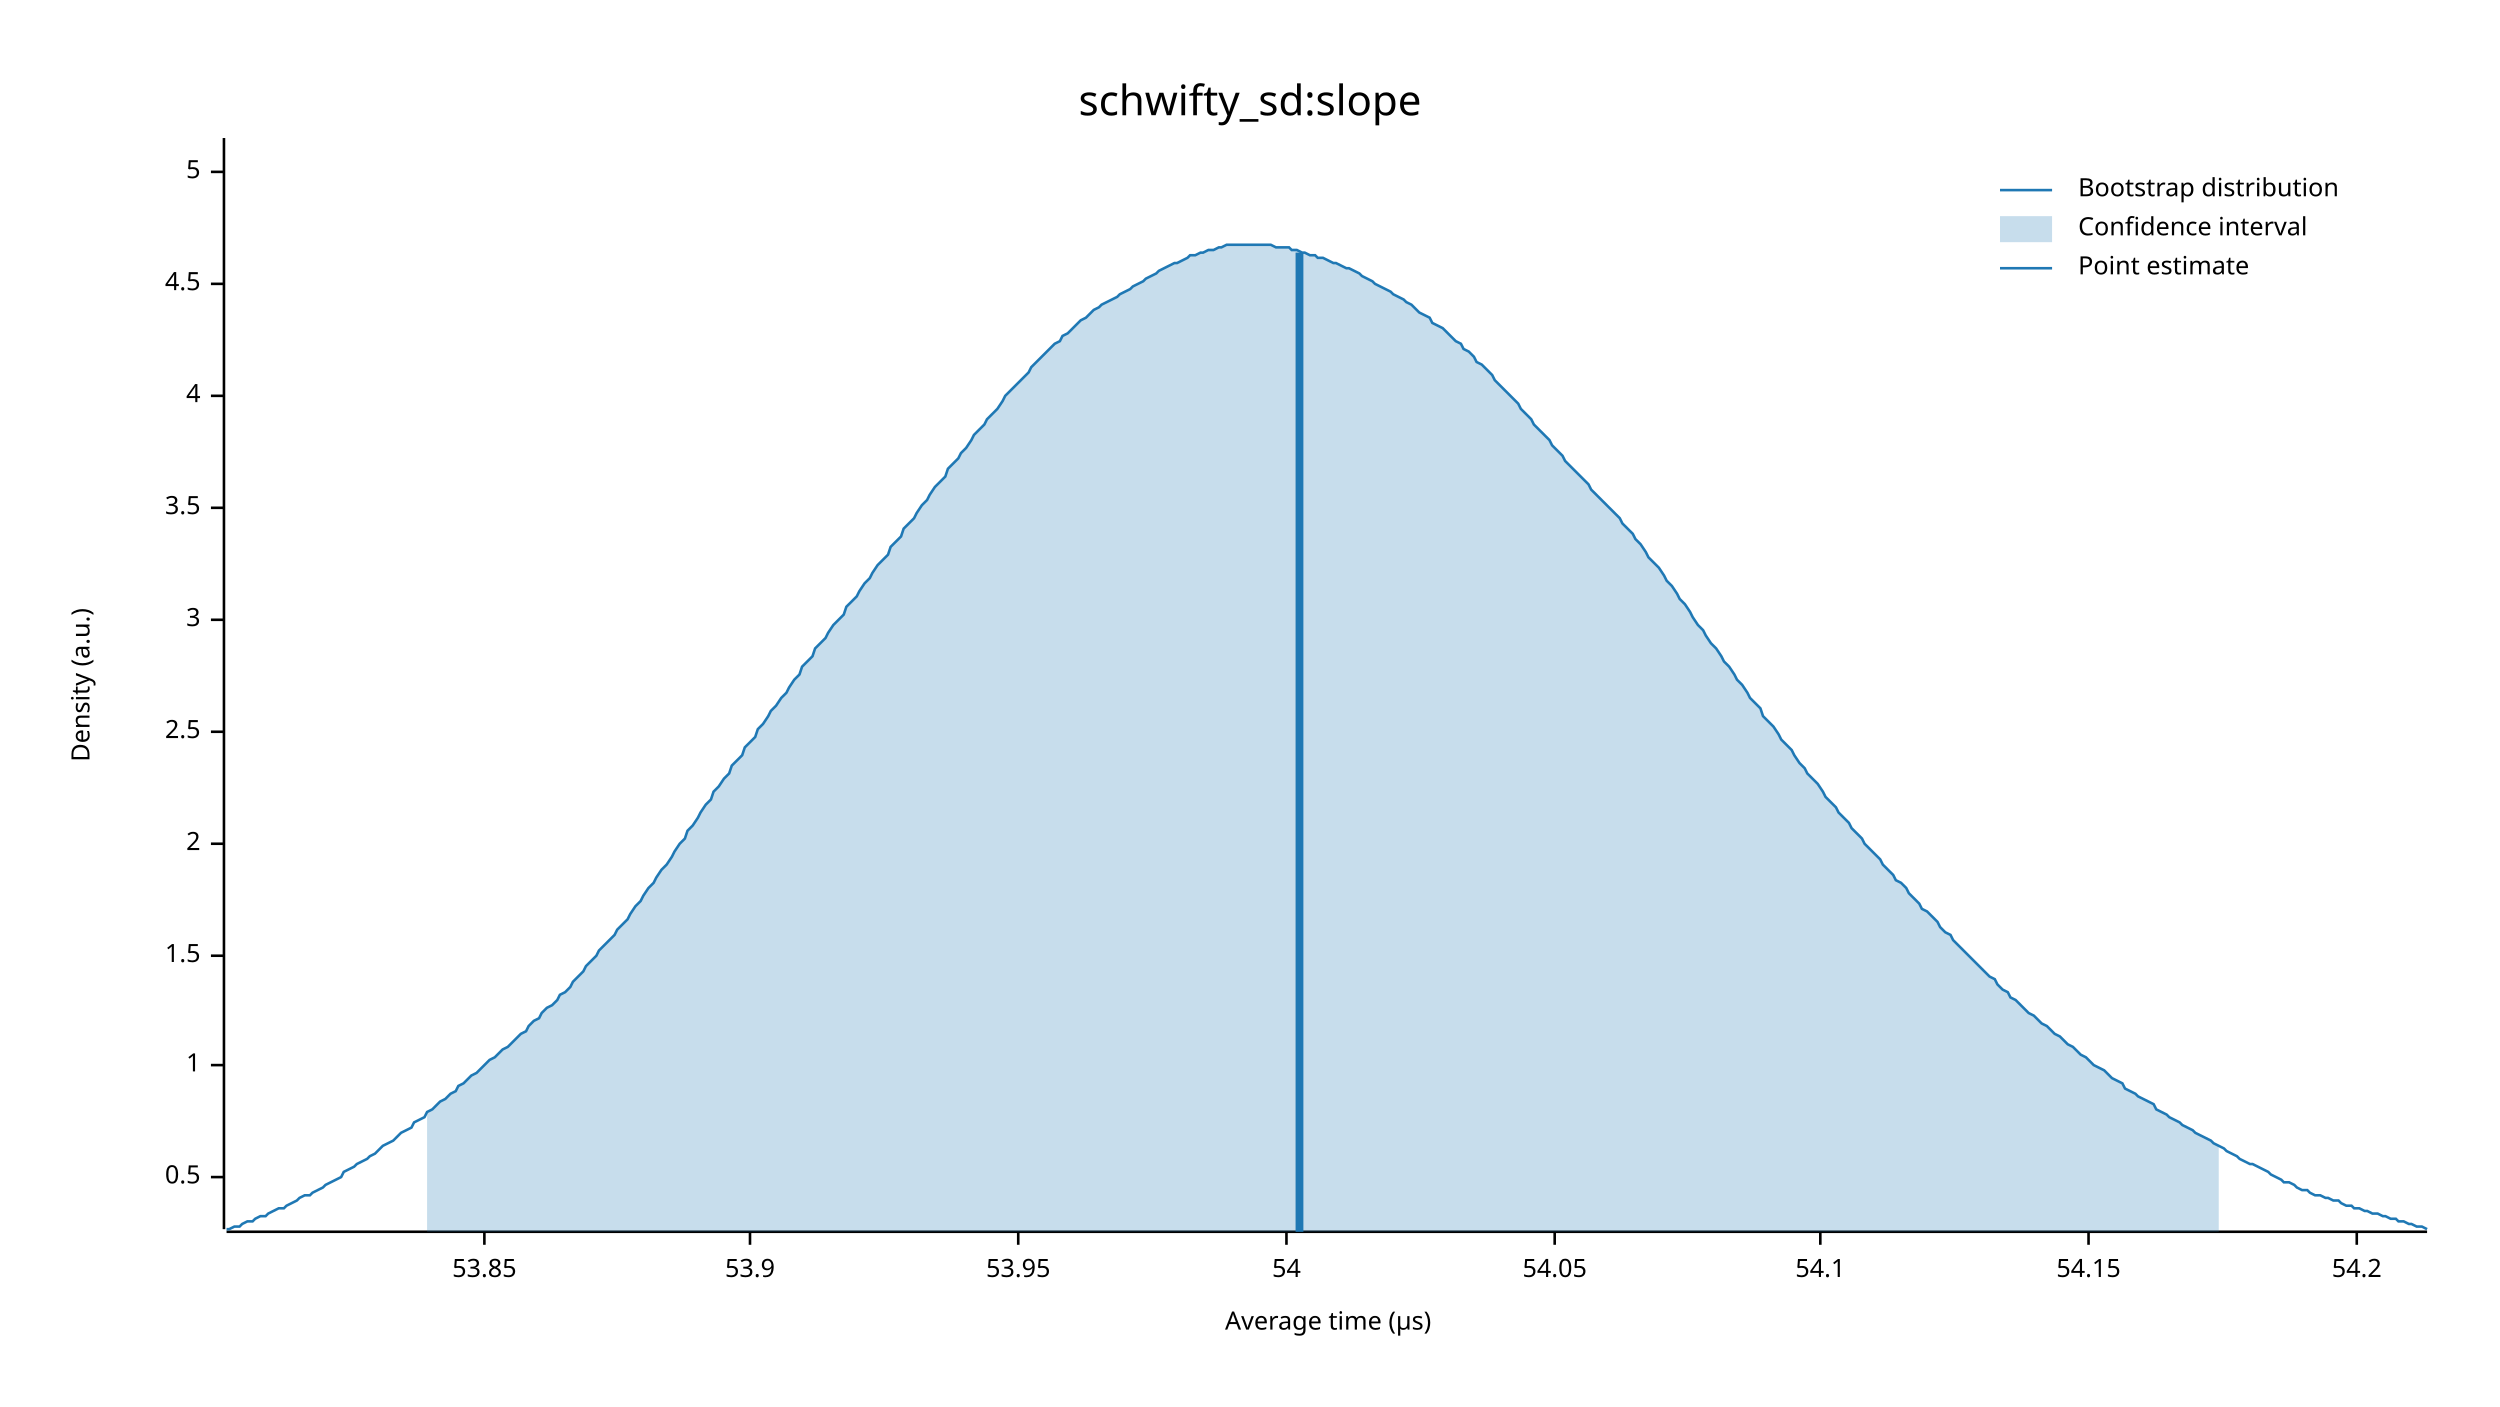
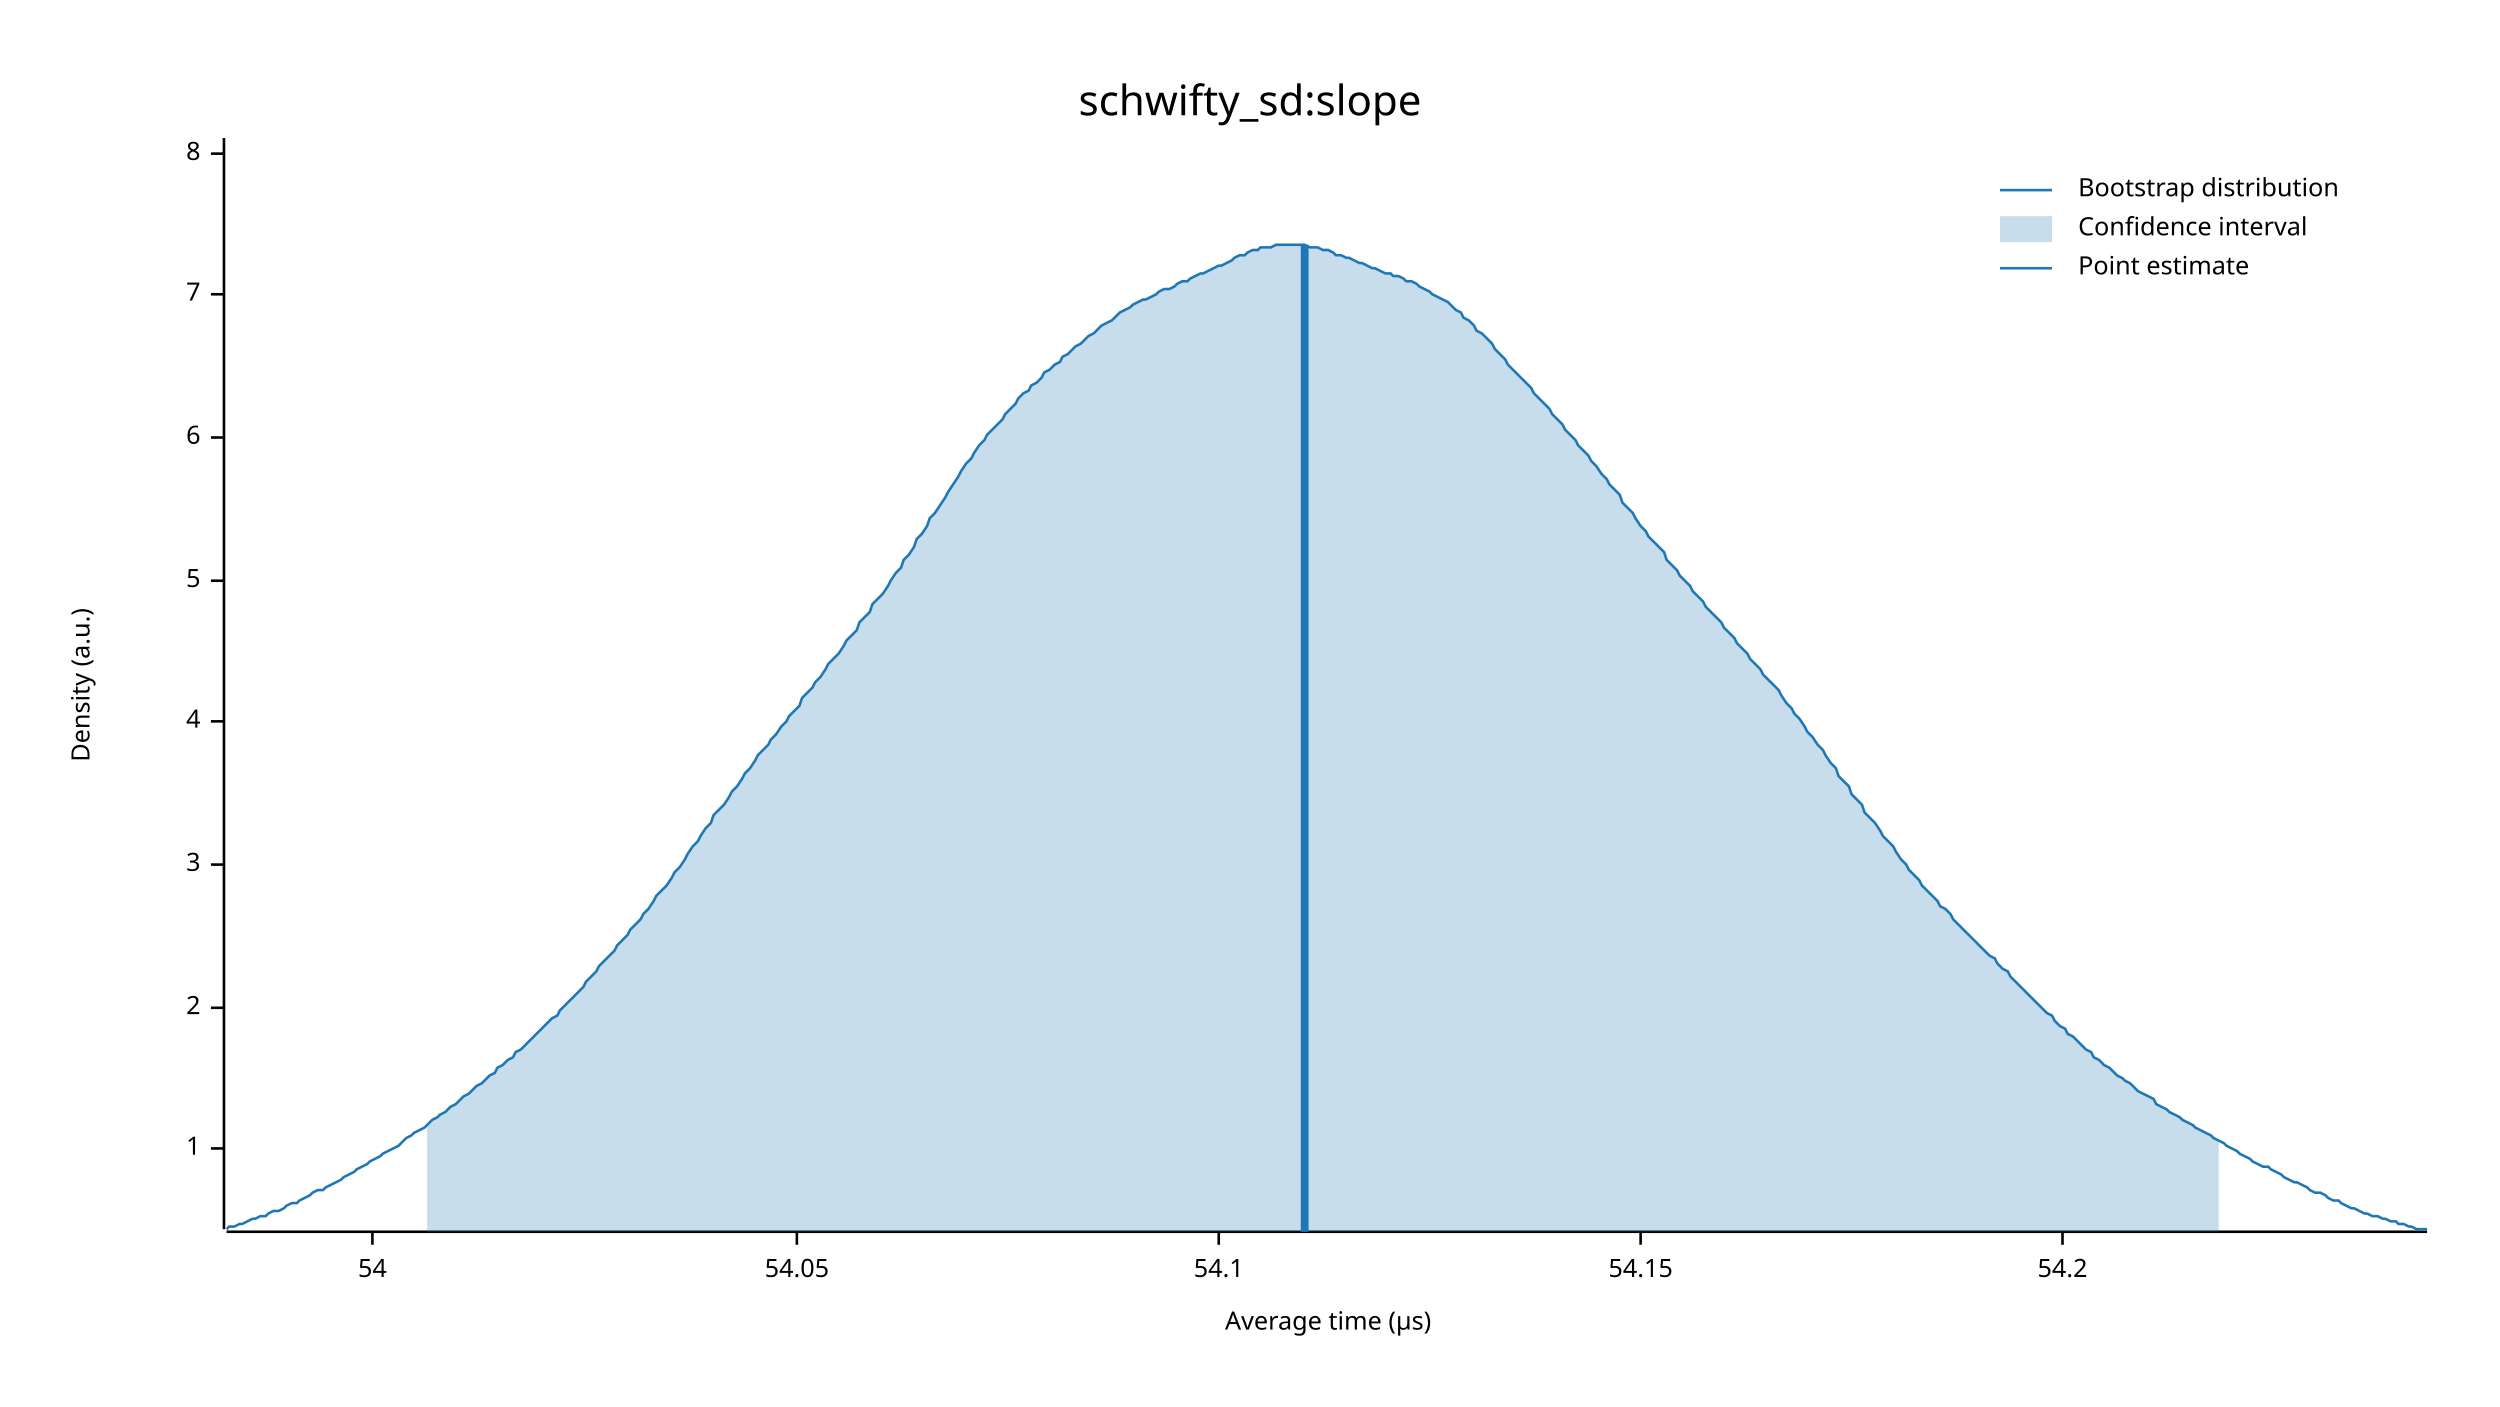
<svg xmlns="http://www.w3.org/2000/svg" width="960" height="540" viewBox="0 0 960 540">
  <text x="480" y="32" dy="0.76em" text-anchor="middle" font-family="sans-serif" font-size="16.129" opacity="1" fill="#000000">
schwifty_sd:slope
</text>
  <text x="27" y="263" dy="0.76em" text-anchor="middle" font-family="sans-serif" font-size="9.677" opacity="1" fill="#000000" transform="rotate(270, 27, 263)">
Density (a.u.)
</text>
  <text x="510" y="513" dy="-0.5ex" text-anchor="middle" font-family="sans-serif" font-size="9.677" opacity="1" fill="#000000">
Average time (µs)
</text>
  <polyline fill="none" opacity="1" stroke="#000000" stroke-width="1" points="86,53 86,472 " />
-   <text x="77" y="452" dy="0.5ex" text-anchor="end" font-family="sans-serif" font-size="9.677" opacity="1" fill="#000000">
- 0.5
- </text>
-   <polyline fill="none" opacity="1" stroke="#000000" stroke-width="1" points="81,452 86,452 " />
-   <text x="77" y="409" dy="0.5ex" text-anchor="end" font-family="sans-serif" font-size="9.677" opacity="1" fill="#000000">
+   <text x="77" y="441" dy="0.5ex" text-anchor="end" font-family="sans-serif" font-size="9.677" opacity="1" fill="#000000">
1
</text>
-   <polyline fill="none" opacity="1" stroke="#000000" stroke-width="1" points="81,409 86,409 " />
-   <text x="77" y="367" dy="0.5ex" text-anchor="end" font-family="sans-serif" font-size="9.677" opacity="1" fill="#000000">
- 1.5
- </text>
-   <polyline fill="none" opacity="1" stroke="#000000" stroke-width="1" points="81,367 86,367 " />
-   <text x="77" y="324" dy="0.5ex" text-anchor="end" font-family="sans-serif" font-size="9.677" opacity="1" fill="#000000">
+   <polyline fill="none" opacity="1" stroke="#000000" stroke-width="1" points="81,441 86,441 " />
+   <text x="77" y="387" dy="0.5ex" text-anchor="end" font-family="sans-serif" font-size="9.677" opacity="1" fill="#000000">
2
</text>
-   <polyline fill="none" opacity="1" stroke="#000000" stroke-width="1" points="81,324 86,324 " />
-   <text x="77" y="281" dy="0.5ex" text-anchor="end" font-family="sans-serif" font-size="9.677" opacity="1" fill="#000000">
- 2.5
- </text>
-   <polyline fill="none" opacity="1" stroke="#000000" stroke-width="1" points="81,281 86,281 " />
-   <text x="77" y="238" dy="0.5ex" text-anchor="end" font-family="sans-serif" font-size="9.677" opacity="1" fill="#000000">
+   <polyline fill="none" opacity="1" stroke="#000000" stroke-width="1" points="81,387 86,387 " />
+   <text x="77" y="332" dy="0.5ex" text-anchor="end" font-family="sans-serif" font-size="9.677" opacity="1" fill="#000000">
3
</text>
-   <polyline fill="none" opacity="1" stroke="#000000" stroke-width="1" points="81,238 86,238 " />
-   <text x="77" y="195" dy="0.5ex" text-anchor="end" font-family="sans-serif" font-size="9.677" opacity="1" fill="#000000">
- 3.5
- </text>
-   <polyline fill="none" opacity="1" stroke="#000000" stroke-width="1" points="81,195 86,195 " />
-   <text x="77" y="152" dy="0.5ex" text-anchor="end" font-family="sans-serif" font-size="9.677" opacity="1" fill="#000000">
+   <polyline fill="none" opacity="1" stroke="#000000" stroke-width="1" points="81,332 86,332 " />
+   <text x="77" y="277" dy="0.5ex" text-anchor="end" font-family="sans-serif" font-size="9.677" opacity="1" fill="#000000">
4
</text>
-   <polyline fill="none" opacity="1" stroke="#000000" stroke-width="1" points="81,152 86,152 " />
-   <text x="77" y="109" dy="0.5ex" text-anchor="end" font-family="sans-serif" font-size="9.677" opacity="1" fill="#000000">
- 4.5
- </text>
-   <polyline fill="none" opacity="1" stroke="#000000" stroke-width="1" points="81,109 86,109 " />
-   <text x="77" y="66" dy="0.5ex" text-anchor="end" font-family="sans-serif" font-size="9.677" opacity="1" fill="#000000">
+   <polyline fill="none" opacity="1" stroke="#000000" stroke-width="1" points="81,277 86,277 " />
+   <text x="77" y="223" dy="0.5ex" text-anchor="end" font-family="sans-serif" font-size="9.677" opacity="1" fill="#000000">
5
</text>
-   <polyline fill="none" opacity="1" stroke="#000000" stroke-width="1" points="81,66 86,66 " />
+   <polyline fill="none" opacity="1" stroke="#000000" stroke-width="1" points="81,223 86,223 " />
+   <text x="77" y="168" dy="0.5ex" text-anchor="end" font-family="sans-serif" font-size="9.677" opacity="1" fill="#000000">
+ 6
+ </text>
+   <polyline fill="none" opacity="1" stroke="#000000" stroke-width="1" points="81,168 86,168 " />
+   <text x="77" y="113" dy="0.5ex" text-anchor="end" font-family="sans-serif" font-size="9.677" opacity="1" fill="#000000">
+ 7
+ </text>
+   <polyline fill="none" opacity="1" stroke="#000000" stroke-width="1" points="81,113 86,113 " />
+   <text x="77" y="59" dy="0.5ex" text-anchor="end" font-family="sans-serif" font-size="9.677" opacity="1" fill="#000000">
+ 8
+ </text>
+   <polyline fill="none" opacity="1" stroke="#000000" stroke-width="1" points="81,59 86,59 " />
  <polyline fill="none" opacity="1" stroke="#000000" stroke-width="1" points="87,473 932,473 " />
-   <text x="186" y="483" dy="0.76em" text-anchor="middle" font-family="sans-serif" font-size="9.677" opacity="1" fill="#000000">
- 53.85
- </text>
-   <polyline fill="none" opacity="1" stroke="#000000" stroke-width="1" points="186,473 186,478 " />
-   <text x="288" y="483" dy="0.76em" text-anchor="middle" font-family="sans-serif" font-size="9.677" opacity="1" fill="#000000">
- 53.9
- </text>
-   <polyline fill="none" opacity="1" stroke="#000000" stroke-width="1" points="288,473 288,478 " />
-   <text x="391" y="483" dy="0.76em" text-anchor="middle" font-family="sans-serif" font-size="9.677" opacity="1" fill="#000000">
- 53.95
- </text>
-   <polyline fill="none" opacity="1" stroke="#000000" stroke-width="1" points="391,473 391,478 " />
-   <text x="494" y="483" dy="0.76em" text-anchor="middle" font-family="sans-serif" font-size="9.677" opacity="1" fill="#000000">
+   <text x="143" y="483" dy="0.76em" text-anchor="middle" font-family="sans-serif" font-size="9.677" opacity="1" fill="#000000">
54
</text>
-   <polyline fill="none" opacity="1" stroke="#000000" stroke-width="1" points="494,473 494,478 " />
-   <text x="597" y="483" dy="0.76em" text-anchor="middle" font-family="sans-serif" font-size="9.677" opacity="1" fill="#000000">
+   <polyline fill="none" opacity="1" stroke="#000000" stroke-width="1" points="143,473 143,478 " />
+   <text x="306" y="483" dy="0.76em" text-anchor="middle" font-family="sans-serif" font-size="9.677" opacity="1" fill="#000000">
54.05
</text>
-   <polyline fill="none" opacity="1" stroke="#000000" stroke-width="1" points="597,473 597,478 " />
-   <text x="699" y="483" dy="0.76em" text-anchor="middle" font-family="sans-serif" font-size="9.677" opacity="1" fill="#000000">
+   <polyline fill="none" opacity="1" stroke="#000000" stroke-width="1" points="306,473 306,478 " />
+   <text x="468" y="483" dy="0.76em" text-anchor="middle" font-family="sans-serif" font-size="9.677" opacity="1" fill="#000000">
54.1
</text>
-   <polyline fill="none" opacity="1" stroke="#000000" stroke-width="1" points="699,473 699,478 " />
-   <text x="802" y="483" dy="0.76em" text-anchor="middle" font-family="sans-serif" font-size="9.677" opacity="1" fill="#000000">
+   <polyline fill="none" opacity="1" stroke="#000000" stroke-width="1" points="468,473 468,478 " />
+   <text x="630" y="483" dy="0.76em" text-anchor="middle" font-family="sans-serif" font-size="9.677" opacity="1" fill="#000000">
54.15
</text>
-   <polyline fill="none" opacity="1" stroke="#000000" stroke-width="1" points="802,473 802,478 " />
-   <text x="905" y="483" dy="0.76em" text-anchor="middle" font-family="sans-serif" font-size="9.677" opacity="1" fill="#000000">
+   <polyline fill="none" opacity="1" stroke="#000000" stroke-width="1" points="630,473 630,478 " />
+   <text x="792" y="483" dy="0.76em" text-anchor="middle" font-family="sans-serif" font-size="9.677" opacity="1" fill="#000000">
54.2
</text>
-   <polyline fill="none" opacity="1" stroke="#000000" stroke-width="1" points="905,473 905,478 " />
-   <polyline fill="none" opacity="1" stroke="#1F78B4" stroke-width="1" points="87,472 88,472 90,471 92,471 93,470 95,469 97,469 98,468 100,467 102,467 103,466 105,465 107,464 109,464 110,463 112,462 114,461 115,460 117,459 119,459 120,458 122,457 124,456 125,455 127,454 129,453 131,452 132,450 134,449 136,448 137,447 139,446 141,445 142,444 144,443 146,441 147,440 149,439 151,438 153,436 154,435 156,434 158,433 159,431 161,430 163,429 164,427 166,426 168,424 169,423 171,422 173,420 175,419 176,417 178,416 180,414 181,413 183,412 185,410 186,409 188,407 190,406 191,405 193,403 195,402 197,400 198,399 200,397 202,396 203,394 205,392 207,391 208,389 210,387 212,386 214,384 215,382 217,381 219,379 220,377 222,375 224,373 225,371 227,369 229,367 230,365 232,363 234,361 236,359 237,357 239,355 241,353 242,351 244,348 246,346 247,344 249,341 251,339 252,337 254,334 256,332 258,329 259,327 261,324 263,322 264,319 266,317 268,314 269,312 271,309 273,307 274,304 276,302 278,299 280,297 281,294 283,292 285,290 286,287 288,285 290,283 291,280 293,278 295,275 296,273 298,271 300,268 302,266 303,264 305,261 307,259 308,256 310,254 312,252 313,249 315,247 317,245 318,243 320,240 322,238 324,236 325,233 327,231 329,229 330,227 332,224 334,222 335,220 337,217 339,215 341,213 342,210 344,208 346,206 347,203 349,201 351,199 352,197 354,194 356,192 357,190 359,187 361,185 363,183 364,180 366,178 368,176 369,174 371,172 373,169 374,167 376,165 378,163 379,161 381,159 383,157 385,154 386,152 388,150 390,148 391,147 393,145 395,143 396,141 398,139 400,137 401,136 403,134 405,132 407,131 408,129 410,128 412,126 413,125 415,123 417,122 418,121 420,119 422,118 423,117 425,116 427,115 429,114 430,113 432,112 434,111 435,110 437,109 439,108 440,107 442,106 444,105 445,104 447,103 449,102 451,101 452,101 454,100 456,99 457,98 459,98 461,97 462,97 464,96 466,96 468,95 469,95 471,94 473,94 474,94 476,94 478,94 479,94 481,94 483,94 484,94 486,94 488,94 490,95 491,95 493,95 495,95 496,96 498,96 500,97 501,97 503,98 505,98 506,99 508,99 510,100 512,101 513,101 515,102 517,103 518,103 520,104 522,105 523,106 525,107 527,108 528,109 530,110 532,111 534,112 535,113 537,114 539,115 540,116 542,117 544,119 545,120 547,121 549,122 550,124 552,125 554,126 556,128 557,129 559,131 561,132 562,134 564,135 566,137 567,139 569,140 571,142 573,144 574,146 576,148 578,150 579,151 581,153 583,155 584,157 586,159 588,161 589,163 591,165 593,167 595,169 596,171 598,173 600,175 601,177 603,179 605,181 606,182 608,184 610,186 611,188 613,190 615,192 617,194 618,195 620,197 622,199 623,201 625,203 627,205 628,207 630,209 632,212 633,214 635,216 637,218 639,221 640,223 642,225 644,228 645,230 647,232 649,235 650,237 652,240 654,242 655,244 657,247 659,249 661,252 662,254 664,256 666,259 667,261 669,263 671,266 672,268 674,270 676,272 677,275 679,277 681,279 683,282 684,284 686,286 688,288 689,290 691,293 693,295 694,297 696,299 698,301 700,304 701,306 703,308 705,310 706,312 708,314 710,316 711,318 713,320 715,322 716,324 718,326 720,328 722,330 723,332 725,334 727,336 728,338 730,339 732,341 733,343 735,345 737,347 738,349 740,350 742,352 744,354 745,356 747,358 749,359 750,361 752,363 754,365 755,366 757,368 759,370 760,371 762,373 764,375 766,376 767,378 769,380 771,381 772,383 774,384 776,386 777,387 779,389 781,390 782,391 784,393 786,394 788,396 789,397 791,398 793,400 794,401 796,402 798,404 799,405 801,406 803,408 804,409 806,410 808,411 810,413 811,414 813,415 815,416 816,418 818,419 820,420 821,421 823,422 825,423 827,424 828,426 830,427 832,428 833,429 835,430 837,431 838,432 840,433 842,434 843,435 845,436 847,437 849,438 850,439 852,440 854,441 855,442 857,443 859,444 860,445 862,446 864,447 865,447 867,448 869,449 871,450 872,451 874,452 876,453 877,454 879,454 881,455 882,456 884,457 886,457 887,458 889,459 891,459 893,460 894,460 896,461 898,461 899,462 901,463 903,463 904,464 906,464 908,465 909,465 911,466 913,466 915,467 916,467 918,468 920,468 921,469 923,469 925,470 926,470 928,471 930,471 932,472 " />
-   <polygon opacity="0.25" fill="#1F78B4" points="164,427 166,426 168,424 169,423 171,422 173,420 175,419 176,417 178,416 180,414 181,413 183,412 185,410 186,409 188,407 190,406 191,405 193,403 195,402 197,400 198,399 200,397 202,396 203,394 205,392 207,391 208,389 210,387 212,386 214,384 215,382 217,381 219,379 220,377 222,375 224,373 225,371 227,369 229,367 230,365 232,363 234,361 236,359 237,357 239,355 241,353 242,351 244,348 246,346 247,344 249,341 251,339 252,337 254,334 256,332 258,329 259,327 261,324 263,322 264,319 266,317 268,314 269,312 271,309 273,307 274,304 276,302 278,299 280,297 281,294 283,292 285,290 286,287 288,285 290,283 291,280 293,278 295,275 296,273 298,271 300,268 302,266 303,264 305,261 307,259 308,256 310,254 312,252 313,249 315,247 317,245 318,243 320,240 322,238 324,236 325,233 327,231 329,229 330,227 332,224 334,222 335,220 337,217 339,215 341,213 342,210 344,208 346,206 347,203 349,201 351,199 352,197 354,194 356,192 357,190 359,187 361,185 363,183 364,180 366,178 368,176 369,174 371,172 373,169 374,167 376,165 378,163 379,161 381,159 383,157 385,154 386,152 388,150 390,148 391,147 393,145 395,143 396,141 398,139 400,137 401,136 403,134 405,132 407,131 408,129 410,128 412,126 413,125 415,123 417,122 418,121 420,119 422,118 423,117 425,116 427,115 429,114 430,113 432,112 434,111 435,110 437,109 439,108 440,107 442,106 444,105 445,104 447,103 449,102 451,101 452,101 454,100 456,99 457,98 459,98 461,97 462,97 464,96 466,96 468,95 469,95 471,94 473,94 474,94 476,94 478,94 479,94 481,94 483,94 484,94 486,94 488,94 490,95 491,95 493,95 495,95 496,96 498,96 500,97 501,97 503,98 505,98 506,99 508,99 510,100 512,101 513,101 515,102 517,103 518,103 520,104 522,105 523,106 525,107 527,108 528,109 530,110 532,111 534,112 535,113 537,114 539,115 540,116 542,117 544,119 545,120 547,121 549,122 550,124 552,125 554,126 556,128 557,129 559,131 561,132 562,134 564,135 566,137 567,139 569,140 571,142 573,144 574,146 576,148 578,150 579,151 581,153 583,155 584,157 586,159 588,161 589,163 591,165 593,167 595,169 596,171 598,173 600,175 601,177 603,179 605,181 606,182 608,184 610,186 611,188 613,190 615,192 617,194 618,195 620,197 622,199 623,201 625,203 627,205 628,207 630,209 632,212 633,214 635,216 637,218 639,221 640,223 642,225 644,228 645,230 647,232 649,235 650,237 652,240 654,242 655,244 657,247 659,249 661,252 662,254 664,256 666,259 667,261 669,263 671,266 672,268 674,270 676,272 677,275 679,277 681,279 683,282 684,284 686,286 688,288 689,290 691,293 693,295 694,297 696,299 698,301 700,304 701,306 703,308 705,310 706,312 708,314 710,316 711,318 713,320 715,322 716,324 718,326 720,328 722,330 723,332 725,334 727,336 728,338 730,339 732,341 733,343 735,345 737,347 738,349 740,350 742,352 744,354 745,356 747,358 749,359 750,361 752,363 754,365 755,366 757,368 759,370 760,371 762,373 764,375 766,376 767,378 769,380 771,381 772,383 774,384 776,386 777,387 779,389 781,390 782,391 784,393 786,394 788,396 789,397 791,398 793,400 794,401 796,402 798,404 799,405 801,406 803,408 804,409 806,410 808,411 810,413 811,414 813,415 815,416 816,418 818,419 820,420 821,421 823,422 825,423 827,424 828,426 830,427 832,428 833,429 835,430 837,431 838,432 840,433 842,434 843,435 845,436 847,437 849,438 850,439 852,440 852,473 164,473 " />
-   <polyline fill="none" opacity="1" stroke="#1F78B4" stroke-width="3" points="499,473 499,97 " />
+   <polyline fill="none" opacity="1" stroke="#000000" stroke-width="1" points="792,473 792,478 " />
+   <polyline fill="none" opacity="1" stroke="#1F78B4" stroke-width="1" points="87,472 88,471 90,471 92,470 93,470 95,469 97,468 98,468 100,467 102,467 103,466 105,465 107,465 109,464 110,463 112,462 114,462 115,461 117,460 119,459 120,458 122,457 124,457 125,456 127,455 129,454 131,453 132,452 134,451 136,450 137,449 139,448 141,447 142,446 144,445 146,444 147,443 149,442 151,441 153,440 154,439 156,437 158,436 159,435 161,434 163,433 164,432 166,430 168,429 169,428 171,427 173,425 175,424 176,423 178,421 180,420 181,419 183,417 185,416 186,415 188,413 190,412 191,410 193,409 195,407 197,406 198,404 200,403 202,401 203,400 205,398 207,396 208,395 210,393 212,391 214,390 215,388 217,386 219,384 220,383 222,381 224,379 225,377 227,375 229,373 230,371 232,369 234,367 236,365 237,363 239,361 241,359 242,357 244,355 246,353 247,351 249,349 251,346 252,344 254,342 256,340 258,337 259,335 261,333 263,330 264,328 266,325 268,323 269,321 271,318 273,316 274,313 276,311 278,309 280,306 281,304 283,302 285,299 286,297 288,295 290,292 291,290 293,288 295,286 296,284 298,282 300,279 302,277 303,275 305,273 307,271 308,268 310,266 312,264 313,262 315,260 317,257 318,255 320,253 322,251 324,248 325,246 327,244 329,242 330,239 332,237 334,235 335,232 337,230 339,228 341,225 342,223 344,220 346,218 347,215 349,213 351,210 352,207 354,205 356,202 357,199 359,197 361,194 363,191 364,189 366,186 368,183 369,181 371,178 373,176 374,174 376,171 378,169 379,167 381,165 383,163 385,161 386,159 388,157 390,155 391,153 393,151 395,150 396,148 398,147 400,145 401,143 403,142 405,140 407,139 408,137 410,136 412,134 413,133 415,132 417,130 418,129 420,128 422,126 423,125 425,124 427,123 429,121 430,120 432,119 434,118 435,117 437,116 439,115 440,115 442,114 444,113 445,112 447,111 449,111 451,110 452,109 454,108 456,108 457,107 459,106 461,105 462,105 464,104 466,103 468,102 469,102 471,101 473,100 474,99 476,98 478,98 479,97 481,96 483,96 484,95 486,95 488,95 490,94 491,94 493,94 495,94 496,94 498,94 500,94 501,94 503,95 505,95 506,95 508,96 510,96 512,97 513,98 515,98 517,99 518,99 520,100 522,101 523,101 525,102 527,103 528,103 530,104 532,105 534,105 535,106 537,106 539,107 540,108 542,108 544,109 545,110 547,111 549,112 550,113 552,114 554,115 556,116 557,117 559,119 561,120 562,122 564,123 566,125 567,127 569,128 571,130 573,132 574,134 576,136 578,138 579,140 581,142 583,144 584,145 586,147 588,149 589,151 591,153 593,155 595,157 596,159 598,161 600,163 601,165 603,167 605,169 606,171 608,173 610,175 611,177 613,179 615,182 617,184 618,186 620,188 622,190 623,193 625,195 627,197 628,199 630,202 632,204 633,206 635,208 637,210 639,212 640,215 642,217 644,219 645,221 647,223 649,225 650,227 652,229 654,231 655,233 657,235 659,237 661,239 662,241 664,243 666,245 667,247 669,249 671,251 672,253 674,255 676,257 677,259 679,261 681,263 683,265 684,267 686,270 688,272 689,274 691,276 693,279 694,281 696,283 698,286 700,288 701,290 703,293 705,295 706,298 708,300 710,302 711,305 713,307 715,309 716,312 718,314 720,316 722,319 723,321 725,323 727,325 728,327 730,330 732,332 733,334 735,336 737,338 738,340 740,342 742,344 744,346 745,348 747,349 749,351 750,353 752,355 754,357 755,358 757,360 759,362 760,363 762,365 764,367 766,368 767,370 769,372 771,373 772,375 774,377 776,379 777,380 779,382 781,384 782,385 784,387 786,389 788,390 789,392 791,394 793,395 794,397 796,398 798,400 799,401 801,403 803,404 804,406 806,407 808,409 810,410 811,411 813,413 815,414 816,415 818,416 820,418 821,419 823,420 825,421 827,422 828,424 830,425 832,426 833,427 835,428 837,429 838,430 840,431 842,432 843,433 845,434 847,435 849,436 850,437 852,438 854,439 855,440 857,441 859,442 860,443 862,444 864,445 865,446 867,447 869,448 871,448 872,449 874,450 876,451 877,452 879,453 881,454 882,454 884,455 886,456 887,457 889,458 891,458 893,459 894,460 896,461 898,461 899,462 901,463 903,464 904,464 906,465 908,466 909,466 911,467 913,467 915,468 916,468 918,469 920,469 921,470 923,470 925,471 926,471 928,472 930,472 932,472 " />
+   <polygon opacity="0.25" fill="#1F78B4" points="164,432 166,430 168,429 169,428 171,427 173,425 175,424 176,423 178,421 180,420 181,419 183,417 185,416 186,415 188,413 190,412 191,410 193,409 195,407 197,406 198,404 200,403 202,401 203,400 205,398 207,396 208,395 210,393 212,391 214,390 215,388 217,386 219,384 220,383 222,381 224,379 225,377 227,375 229,373 230,371 232,369 234,367 236,365 237,363 239,361 241,359 242,357 244,355 246,353 247,351 249,349 251,346 252,344 254,342 256,340 258,337 259,335 261,333 263,330 264,328 266,325 268,323 269,321 271,318 273,316 274,313 276,311 278,309 280,306 281,304 283,302 285,299 286,297 288,295 290,292 291,290 293,288 295,286 296,284 298,282 300,279 302,277 303,275 305,273 307,271 308,268 310,266 312,264 313,262 315,260 317,257 318,255 320,253 322,251 324,248 325,246 327,244 329,242 330,239 332,237 334,235 335,232 337,230 339,228 341,225 342,223 344,220 346,218 347,215 349,213 351,210 352,207 354,205 356,202 357,199 359,197 361,194 363,191 364,189 366,186 368,183 369,181 371,178 373,176 374,174 376,171 378,169 379,167 381,165 383,163 385,161 386,159 388,157 390,155 391,153 393,151 395,150 396,148 398,147 400,145 401,143 403,142 405,140 407,139 408,137 410,136 412,134 413,133 415,132 417,130 418,129 420,128 422,126 423,125 425,124 427,123 429,121 430,120 432,119 434,118 435,117 437,116 439,115 440,115 442,114 444,113 445,112 447,111 449,111 451,110 452,109 454,108 456,108 457,107 459,106 461,105 462,105 464,104 466,103 468,102 469,102 471,101 473,100 474,99 476,98 478,98 479,97 481,96 483,96 484,95 486,95 488,95 490,94 491,94 493,94 495,94 496,94 498,94 500,94 501,94 503,95 505,95 506,95 508,96 510,96 512,97 513,98 515,98 517,99 518,99 520,100 522,101 523,101 525,102 527,103 528,103 530,104 532,105 534,105 535,106 537,106 539,107 540,108 542,108 544,109 545,110 547,111 549,112 550,113 552,114 554,115 556,116 557,117 559,119 561,120 562,122 564,123 566,125 567,127 569,128 571,130 573,132 574,134 576,136 578,138 579,140 581,142 583,144 584,145 586,147 588,149 589,151 591,153 593,155 595,157 596,159 598,161 600,163 601,165 603,167 605,169 606,171 608,173 610,175 611,177 613,179 615,182 617,184 618,186 620,188 622,190 623,193 625,195 627,197 628,199 630,202 632,204 633,206 635,208 637,210 639,212 640,215 642,217 644,219 645,221 647,223 649,225 650,227 652,229 654,231 655,233 657,235 659,237 661,239 662,241 664,243 666,245 667,247 669,249 671,251 672,253 674,255 676,257 677,259 679,261 681,263 683,265 684,267 686,270 688,272 689,274 691,276 693,279 694,281 696,283 698,286 700,288 701,290 703,293 705,295 706,298 708,300 710,302 711,305 713,307 715,309 716,312 718,314 720,316 722,319 723,321 725,323 727,325 728,327 730,330 732,332 733,334 735,336 737,338 738,340 740,342 742,344 744,346 745,348 747,349 749,351 750,353 752,355 754,357 755,358 757,360 759,362 760,363 762,365 764,367 766,368 767,370 769,372 771,373 772,375 774,377 776,379 777,380 779,382 781,384 782,385 784,387 786,389 788,390 789,392 791,394 793,395 794,397 796,398 798,400 799,401 801,403 803,404 804,406 806,407 808,409 810,410 811,411 813,413 815,414 816,415 818,416 820,418 821,419 823,420 825,421 827,422 828,424 830,425 832,426 833,427 835,428 837,429 838,430 840,431 842,432 843,433 845,434 847,435 849,436 850,437 852,438 852,473 164,473 " />
+   <polyline fill="none" opacity="1" stroke="#1F78B4" stroke-width="3" points="501,473 501,94 " />
  <text x="798" y="68" dy="0.76em" text-anchor="start" font-family="sans-serif" font-size="9.677" opacity="1" fill="#000000">
Bootstrap distribution
</text>
  <text x="798" y="83" dy="0.76em" text-anchor="start" font-family="sans-serif" font-size="9.677" opacity="1" fill="#000000">
Confidence interval
</text>
  <text x="798" y="98" dy="0.76em" text-anchor="start" font-family="sans-serif" font-size="9.677" opacity="1" fill="#000000">
Point estimate
</text>
  <polyline fill="none" opacity="1" stroke="#1F78B4" stroke-width="1" points="768,73 788,73 " />
  <rect x="768" y="83" width="20" height="10" opacity="0.25" fill="#1F78B4" stroke="none" />
  <polyline fill="none" opacity="1" stroke="#1F78B4" stroke-width="1" points="768,103 788,103 " />
</svg>
